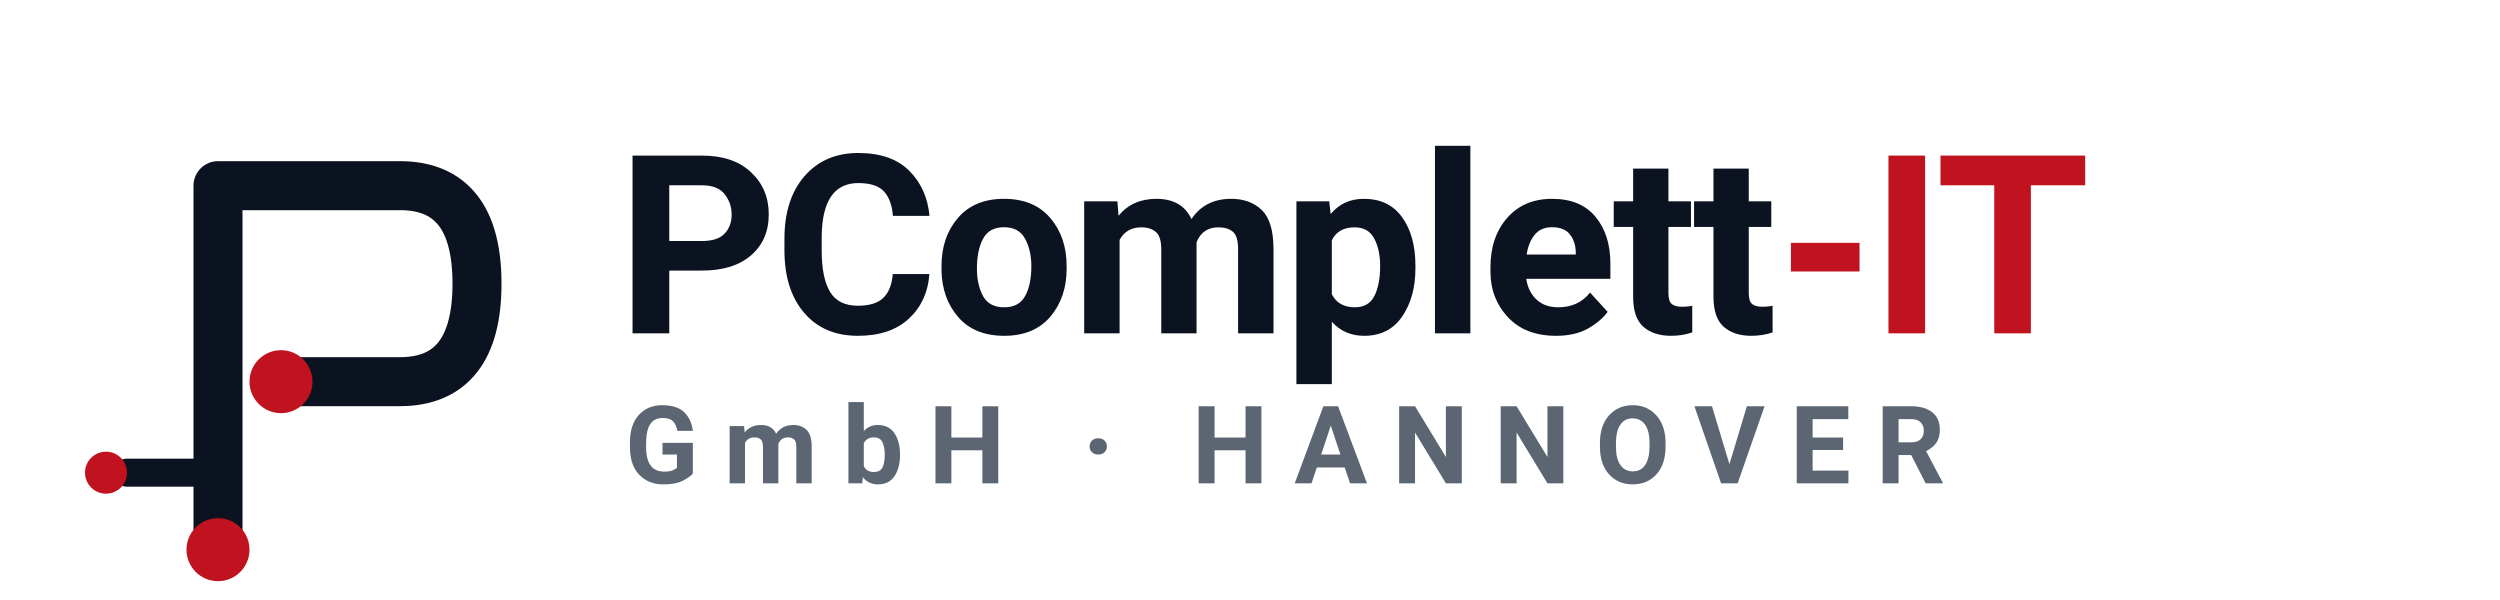
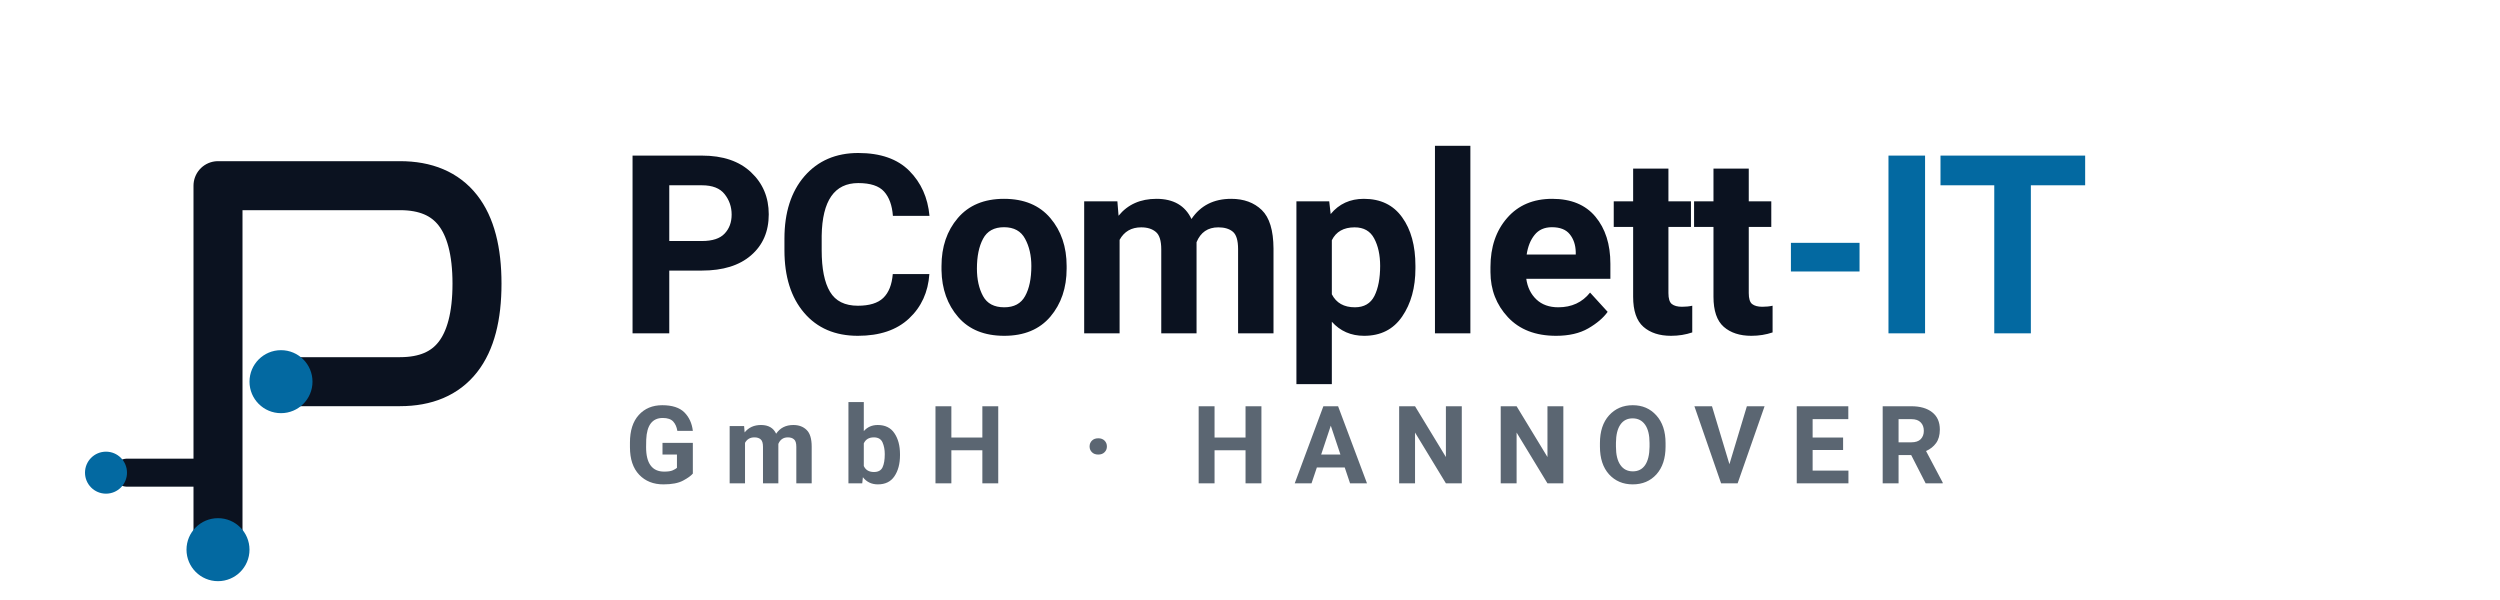
<svg xmlns="http://www.w3.org/2000/svg" viewBox="0 0 300 72" width="300" height="72" role="img" aria-label="PComplett GmbH Wortmarke">
  <g transform="translate(6 8) scale(0.42)" fill="none">
    <path d="M 48 138 L 48 34 L 100 34 Q 122 34 122 62 Q 122 90 100 90 L 66 90" stroke="#0b1220" stroke-width="14" stroke-linecap="round" stroke-linejoin="round" />
    <path d="M 48 116 L 22 116" stroke="#0b1220" stroke-width="8" stroke-linecap="round" />
-     <circle cx="48" cy="138" r="9" fill="#c1121f" />
-     <circle cx="66" cy="90" r="9" fill="#c1121f" />
-     <circle cx="16" cy="116" r="6" fill="#c1121f" />
+     <circle cx="48" cy="138" r="9" fill="#0369a1" />
+     <circle cx="66" cy="90" r="9" fill="#0369a1" />
+     <circle cx="16" cy="116" r="6" fill="#0369a1" />
  </g>
-   <text x="74" y="40" font-family="'Segoe UI',Roboto,Arial,sans-serif" font-size="30" font-weight="700" fill="#0b1220" letter-spacing="-0.5">PComplett<tspan fill="#c1121f">-IT</tspan>
+   <text x="74" y="40" font-family="'Segoe UI',Roboto,Arial,sans-serif" font-size="30" font-weight="700" fill="#0b1220" letter-spacing="-0.5">PComplett<tspan fill="#0369a1">-IT</tspan>
  </text>
  <text x="75" y="58" font-family="'Segoe UI',Roboto,Arial,sans-serif" font-size="13" font-weight="600" fill="#5b6672" letter-spacing="3">GmbH · HANNOVER</text>
</svg>
